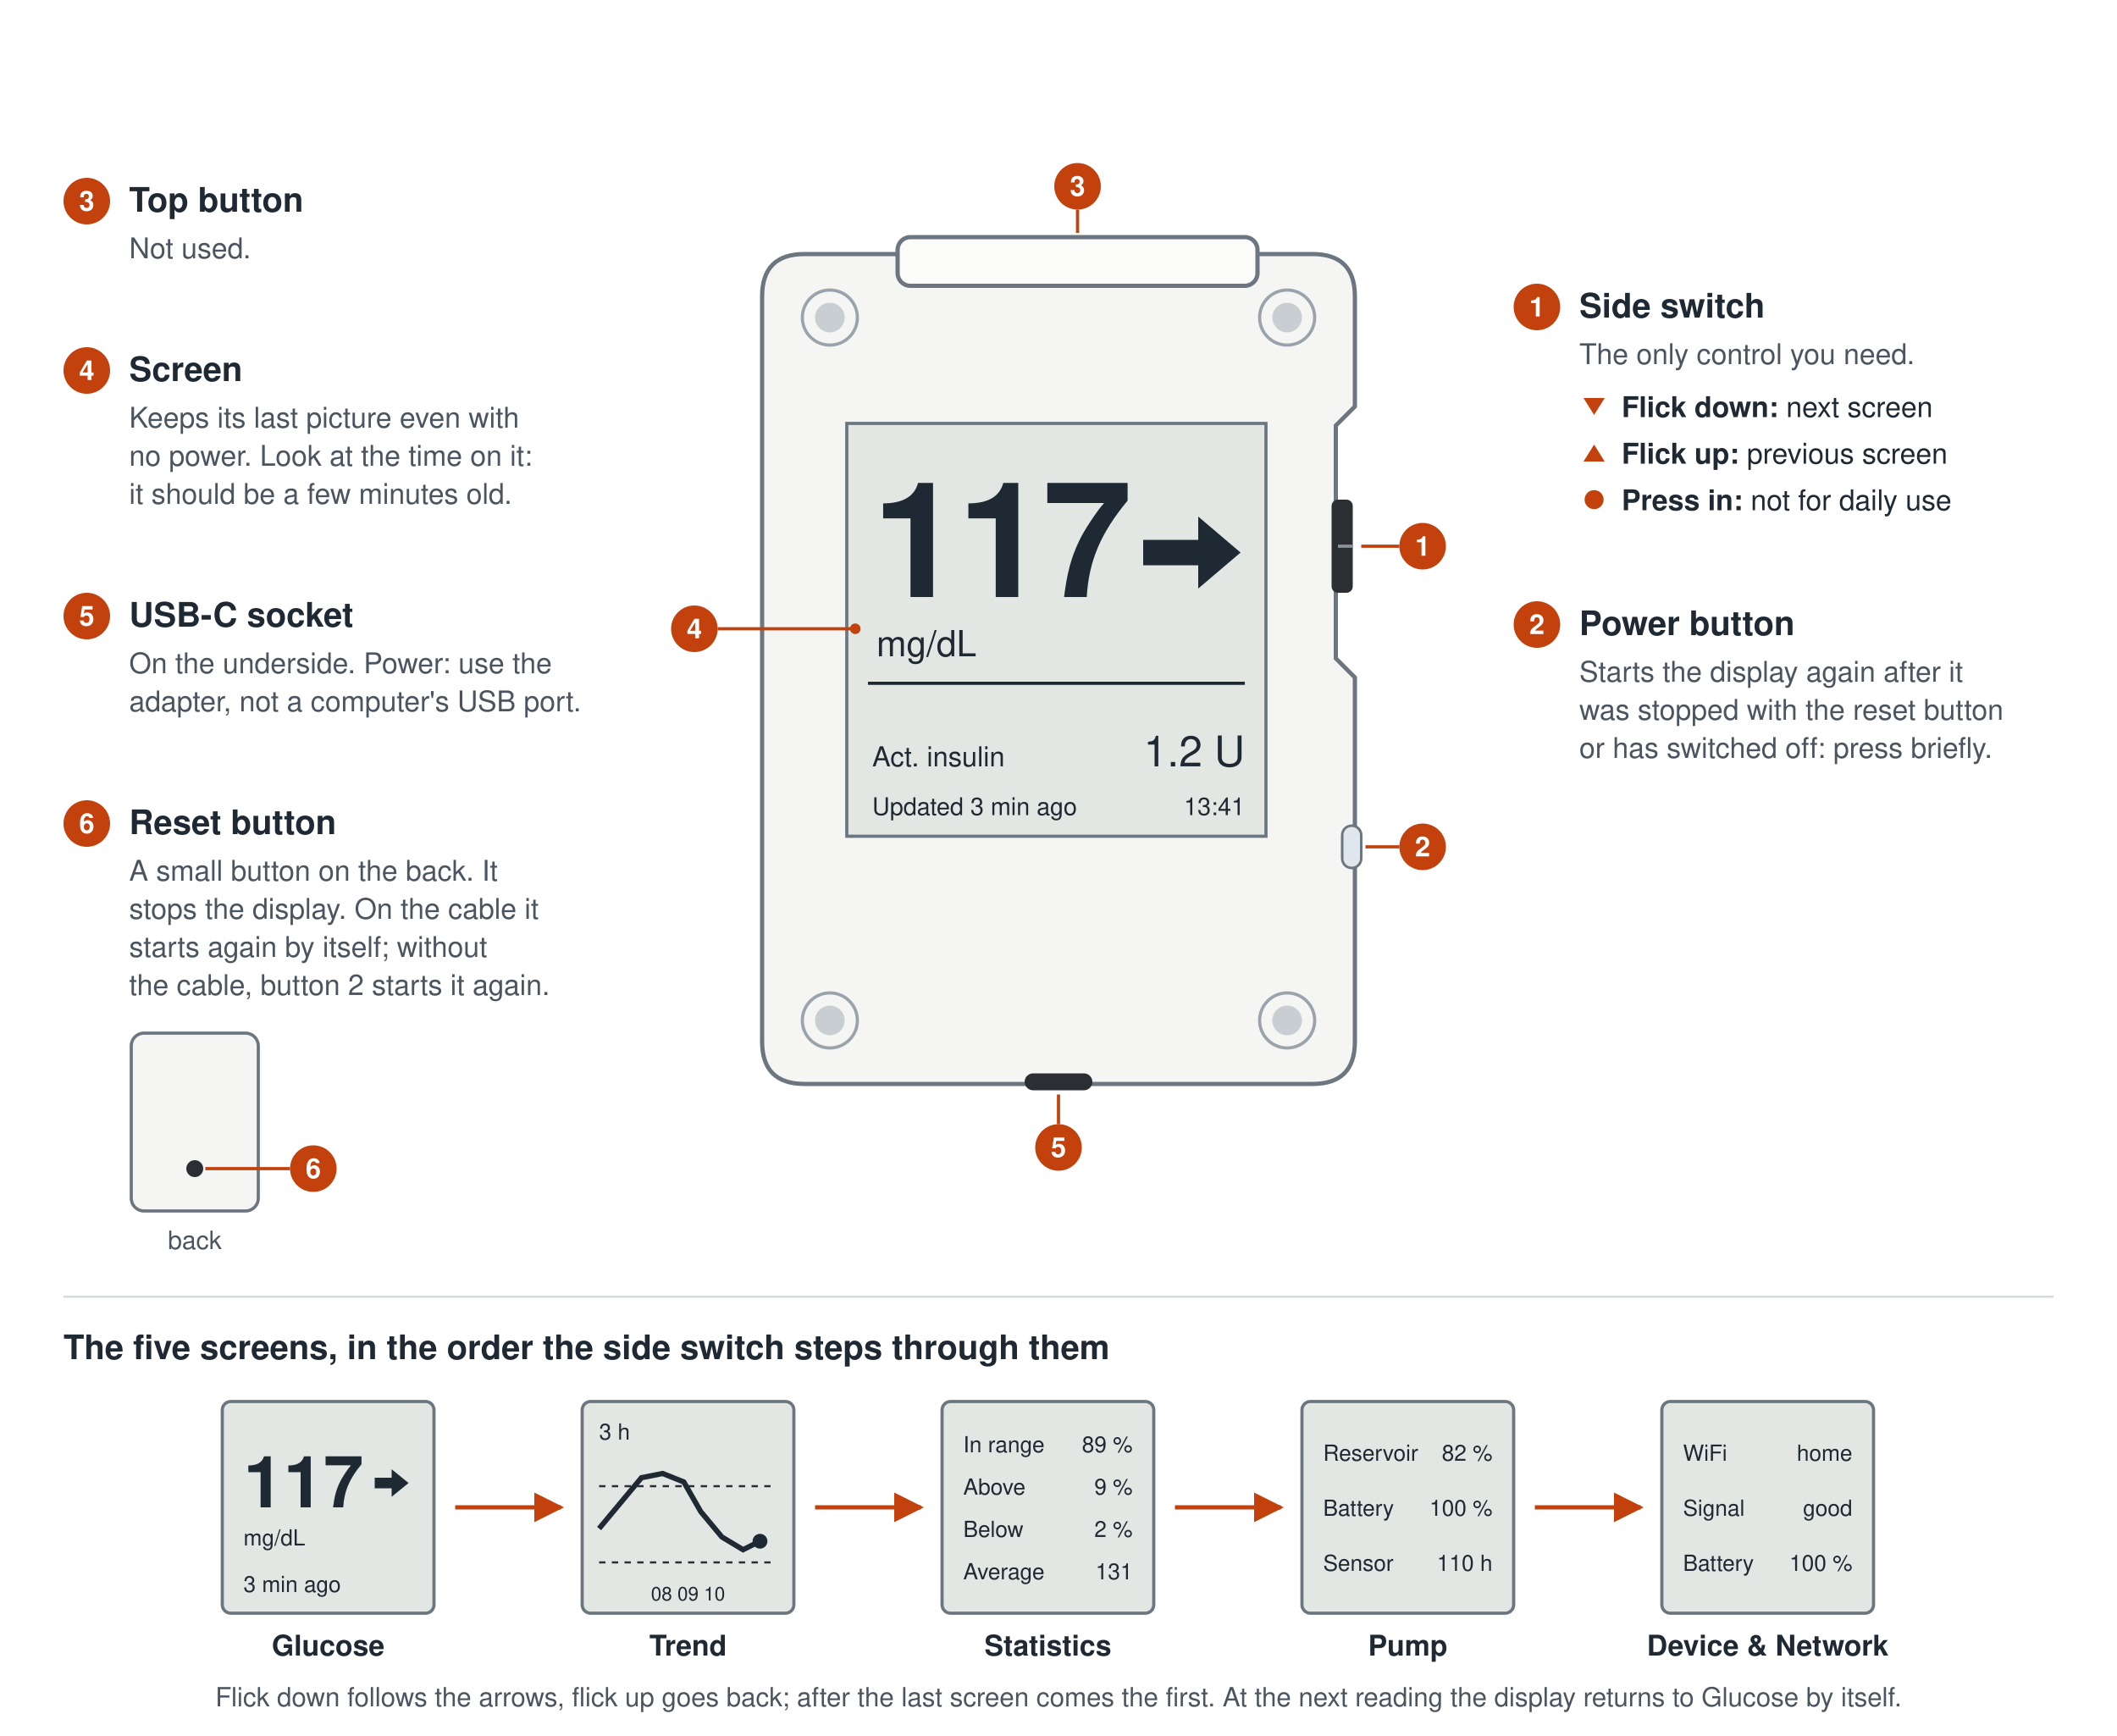
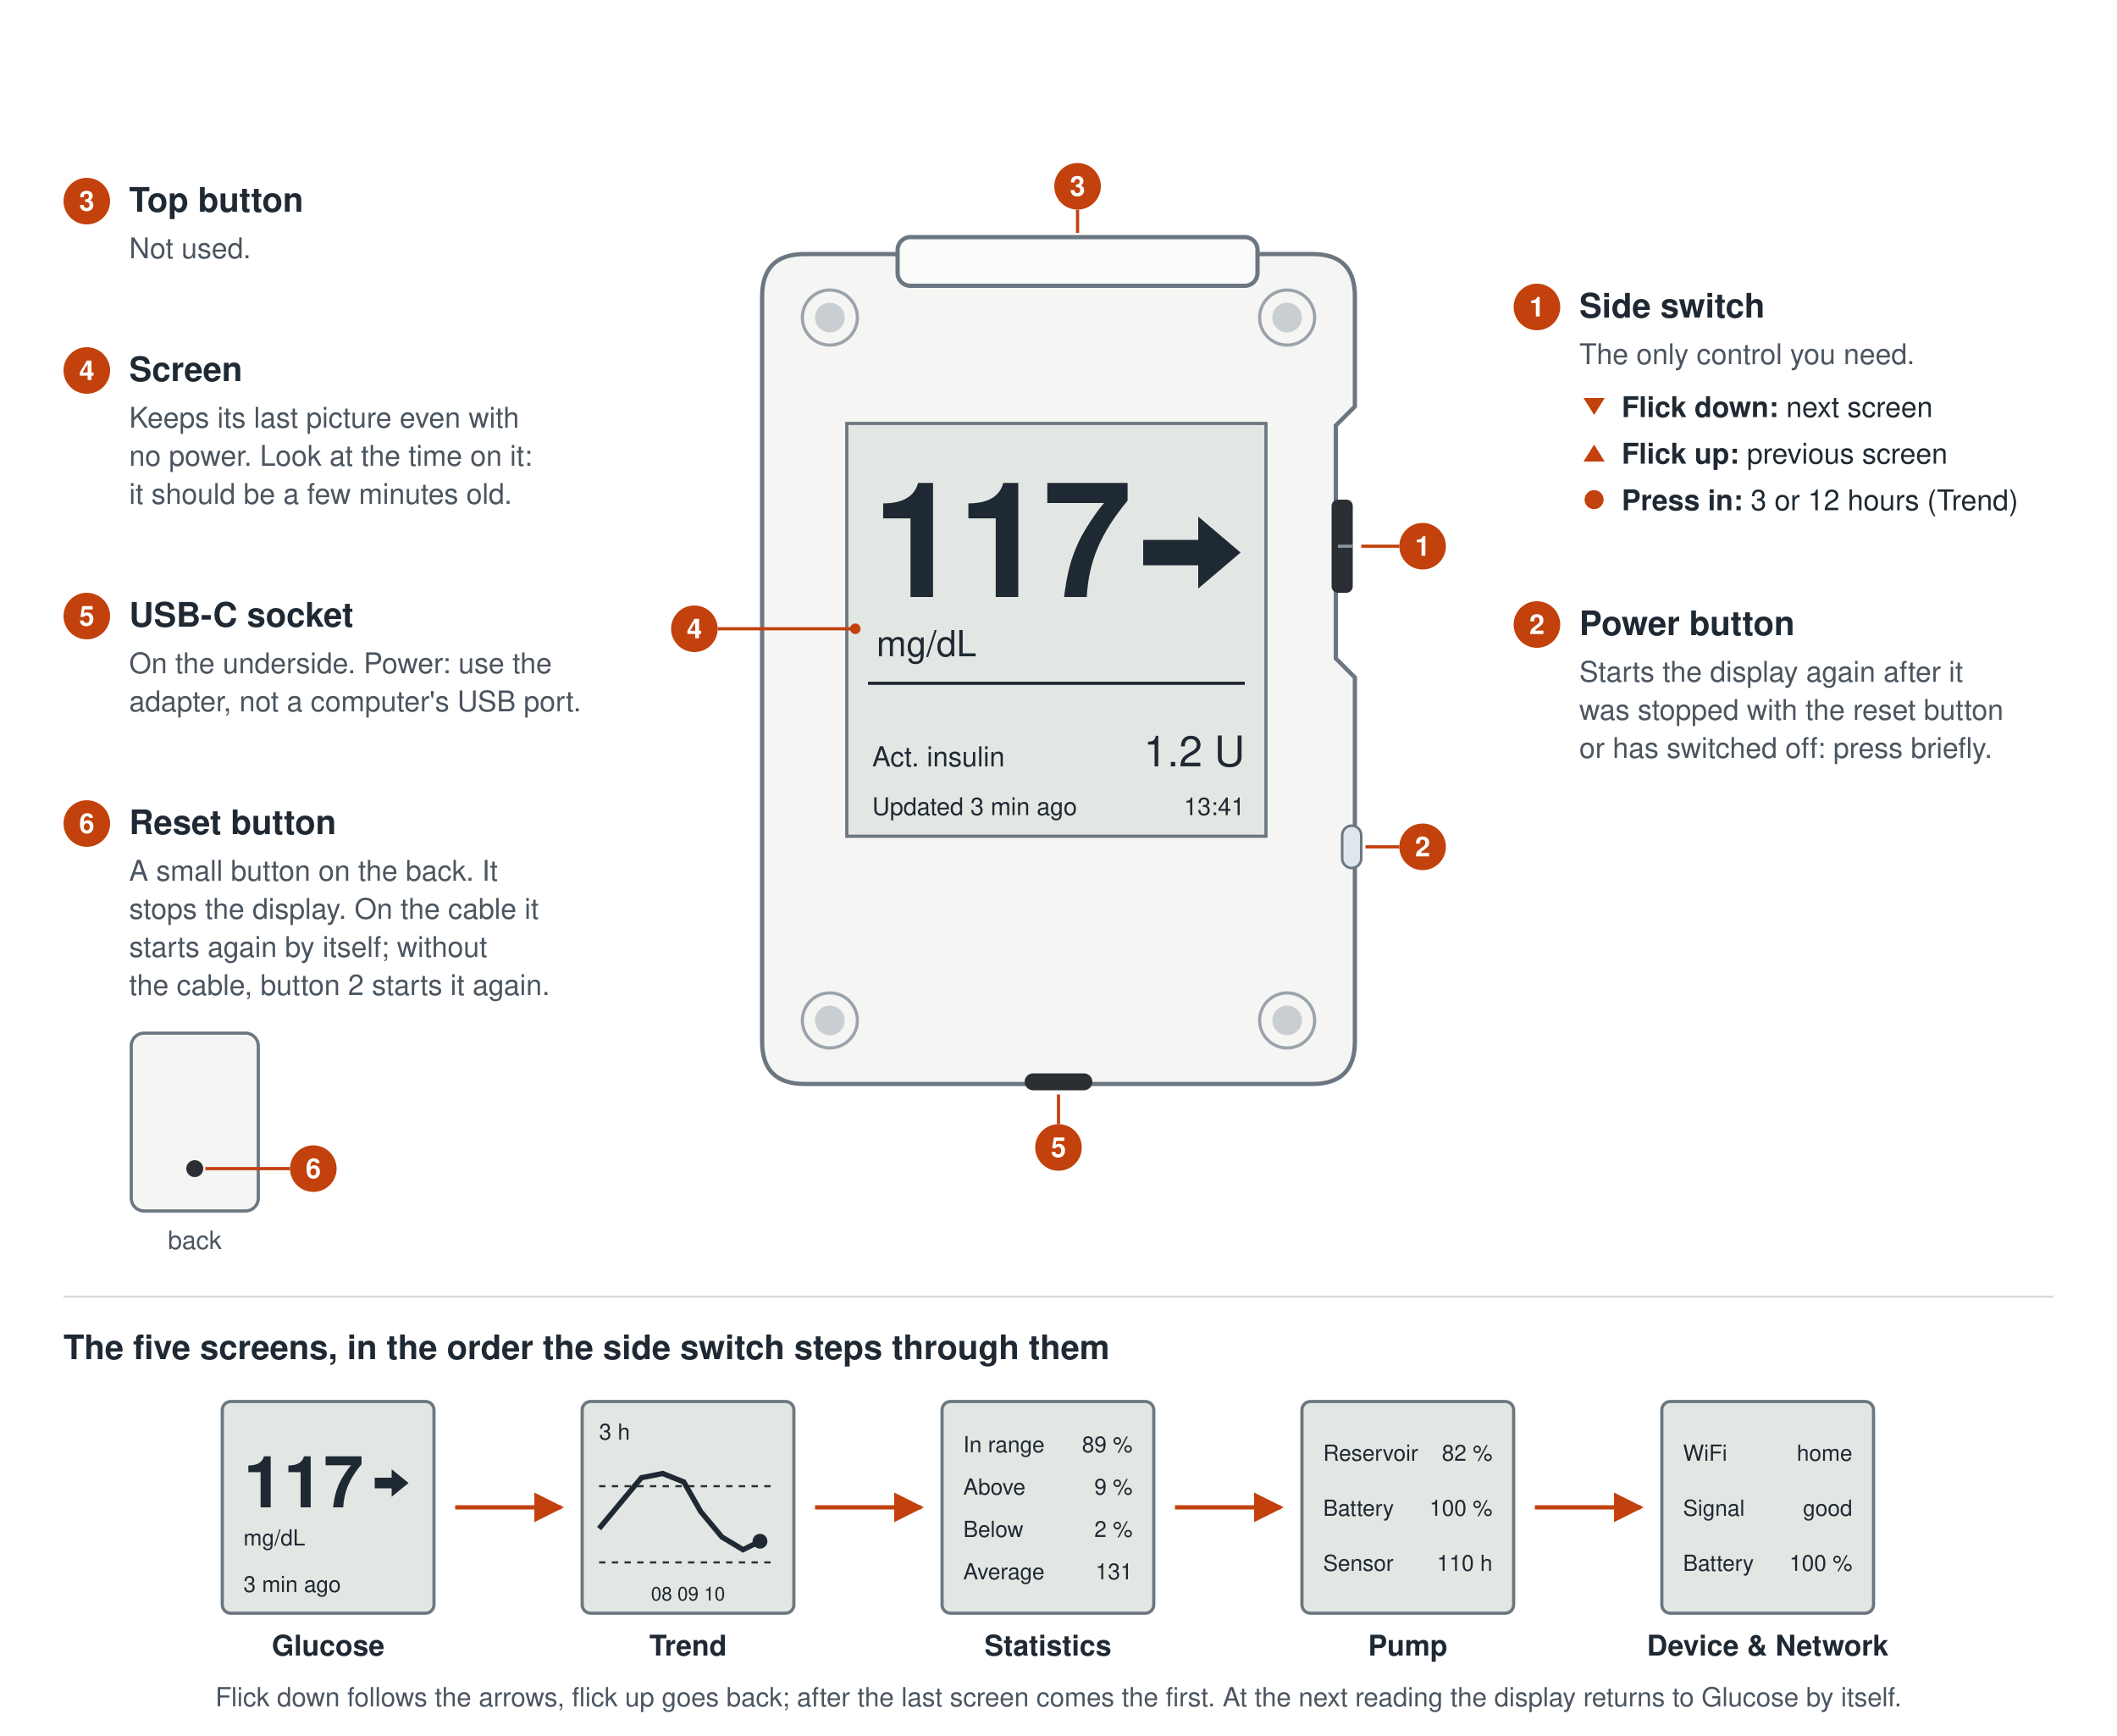
<svg xmlns="http://www.w3.org/2000/svg" viewBox="0 0 1000 820" width="1000" height="820" font-family="Helvetica, Arial, sans-serif" role="img" aria-labelledby="t d">
  <defs>
    <marker id="arrow" viewBox="0 0 10 10" refX="9" refY="5" markerWidth="7" markerHeight="7" orient="auto">
      <path d="M0 0 L10 5 L0 10 z" fill="#c2410c" />
    </marker>
    <g id="mini">
      <rect width="100" height="100" rx="4" fill="#e3e7e3" stroke="#6b7680" stroke-width="1.5" />
    </g>
  </defs>
  <rect width="1000" height="820" fill="#ffffff" />
  <path d="M380 120 H620 Q640 120 640 140 V192 L631 201 V311 L640 320 V492            Q640 512 620 512 H380 Q360 512 360 492 V140 Q360 120 380 120 Z" fill="#f5f5f3" stroke="#6b7680" stroke-width="2" />
  <rect x="424" y="112" width="170" height="23" rx="6" fill="#fbfbfa" stroke="#6b7680" stroke-width="2" />
  <g fill="#f5f5f3" stroke="#9aa3ab" stroke-width="1.5">
    <circle cx="392" cy="150" r="13" />
    <circle cx="608" cy="150" r="13" />
    <circle cx="392" cy="482" r="13" />
    <circle cx="608" cy="482" r="13" />
  </g>
  <g fill="#c9ced2">
    <circle cx="392" cy="150" r="7" />
    <circle cx="608" cy="150" r="7" />
    <circle cx="392" cy="482" r="7" />
    <circle cx="608" cy="482" r="7" />
  </g>
  <rect x="629" y="236" width="10" height="44" rx="3" fill="#2b2f33" />
  <path d="M632 258 H639" stroke="#8a939b" stroke-width="1.5" />
  <rect x="634" y="390" width="9" height="20" rx="4.5" fill="#dfe7ec" stroke="#6b7680" stroke-width="1.2" />
  <rect x="484" y="507" width="32" height="8" rx="4" fill="#2b2f33" />
  <rect x="400" y="200" width="198" height="195" fill="#e3e7e3" stroke="#6b7680" stroke-width="1.5" />
  <g fill="#1f2933">
    <text x="412" y="282" font-size="76" font-weight="bold" letter-spacing="-2">117</text>
    <path d="M540 255 h26 v-11 l20 17 l-20 17 v-11 h-26 z" />
    <text x="414" y="310" font-size="17">mg/dL</text>
    <rect x="410" y="322" width="178" height="1.5" />
    <text x="412" y="362" font-size="13">Act. insulin</text>
    <text x="588" y="362" font-size="20" text-anchor="end">1.2 U</text>
    <text x="412" y="385" font-size="11.5">Updated 3 min ago</text>
    <text x="588" y="385" font-size="11.5" text-anchor="end">13:41</text>
  </g>
  <g stroke="#c2410c" stroke-width="1.5" fill="none">
    <path d="M643 258 H661" />
    <path d="M645 400 H661" />
    <path d="M509 99 V110" />
    <path d="M339 297 H402" />
    <path d="M500 517 V531" />
  </g>
  <circle cx="404" cy="297" r="2.5" fill="#c2410c" />
  <g font-size="13" font-weight="bold" text-anchor="middle">
    <g fill="#c2410c">
      <circle cx="672" cy="258" r="11" />
      <circle cx="672" cy="400" r="11" />
      <circle cx="509" cy="88" r="11" />
      <circle cx="328" cy="297" r="11" />
      <circle cx="500" cy="542" r="11" />
    </g>
    <g fill="#ffffff">
      <text x="672" y="262.5">1</text>
      <text x="672" y="404.5">2</text>
      <text x="509" y="92.5">3</text>
      <text x="328" y="301.5">4</text>
      <text x="500" y="546.5">5</text>
    </g>
  </g>
  <g fill="#1f2933" font-size="13.5">
    <circle cx="726" cy="145" r="11" fill="#c2410c" />
    <text x="726" y="149.500" font-size="13" font-weight="bold" fill="#ffffff" text-anchor="middle">1</text>
    <text x="746" y="150" font-size="16" font-weight="bold">Side switch</text>
    <text x="746" y="172" fill="#4b5560">The only control you need.</text>
    <path d="M748 188 h10 l-5 8 z" fill="#c2410c" />
    <text x="766" y="197">
      <tspan font-weight="bold">Flick down:</tspan> next screen</text>
    <path d="M748 218 h10 l-5 -8 z" fill="#c2410c" />
    <text x="766" y="219">
      <tspan font-weight="bold">Flick up:</tspan> previous screen</text>
    <circle cx="753" cy="236" r="4.5" fill="#c2410c" />
    <text x="766" y="241">
-       <tspan font-weight="bold">Press in:</tspan> not for daily use</text>
+       <tspan font-weight="bold">Press in:</tspan> 3 or 12 hours (Trend)</text>
    <circle cx="726" cy="295" r="11" fill="#c2410c" />
    <text x="726" y="299.500" font-size="13" font-weight="bold" fill="#ffffff" text-anchor="middle">2</text>
    <text x="746" y="300" font-size="16" font-weight="bold">Power button</text>
    <text x="746" y="322" fill="#4b5560">Starts the display again after it</text>
    <text x="746" y="340" fill="#4b5560">was stopped with the reset button</text>
    <text x="746" y="358" fill="#4b5560">or has switched off: press briefly.</text>
  </g>
  <g fill="#1f2933" font-size="13.5">
    <circle cx="41" cy="95" r="11" fill="#c2410c" />
    <text x="41" y="99.500" font-size="13" font-weight="bold" fill="#ffffff" text-anchor="middle">3</text>
    <text x="61" y="100" font-size="16" font-weight="bold">Top button</text>
    <text x="61" y="122" fill="#4b5560">Not used.</text>
    <circle cx="41" cy="175" r="11" fill="#c2410c" />
    <text x="41" y="179.500" font-size="13" font-weight="bold" fill="#ffffff" text-anchor="middle">4</text>
    <text x="61" y="180" font-size="16" font-weight="bold">Screen</text>
    <text x="61" y="202" fill="#4b5560">Keeps its last picture even with</text>
    <text x="61" y="220" fill="#4b5560">no power. Look at the time on it:</text>
    <text x="61" y="238" fill="#4b5560">it should be a few minutes old.</text>
    <circle cx="41" cy="291" r="11" fill="#c2410c" />
    <text x="41" y="295.500" font-size="13" font-weight="bold" fill="#ffffff" text-anchor="middle">5</text>
    <text x="61" y="296" font-size="16" font-weight="bold">USB-C socket</text>
    <text x="61" y="318" fill="#4b5560">On the underside. Power: use the</text>
    <text x="61" y="336" fill="#4b5560">adapter, not a computer's USB port.</text>
    <circle cx="41" cy="389" r="11" fill="#c2410c" />
    <text x="41" y="393.500" font-size="13" font-weight="bold" fill="#ffffff" text-anchor="middle">6</text>
    <text x="61" y="394" font-size="16" font-weight="bold">Reset button</text>
    <text x="61" y="416" fill="#4b5560">A small button on the back. It</text>
    <text x="61" y="434" fill="#4b5560">stops the display. On the cable it</text>
    <text x="61" y="452" fill="#4b5560">starts again by itself; without</text>
    <text x="61" y="470" fill="#4b5560">the cable, button 2 starts it again.</text>
  </g>
  <g>
    <rect x="62" y="488" width="60" height="84" rx="6" fill="#f5f5f3" stroke="#6b7680" stroke-width="1.5" />
    <circle cx="92" cy="552" r="4" fill="#2b2f33" />
    <path d="M97 552 H137" stroke="#c2410c" stroke-width="1.5" />
    <circle cx="148" cy="552" r="11" fill="#c2410c" />
    <text x="148" y="556.500" font-size="13" font-weight="bold" fill="#ffffff" text-anchor="middle">6</text>
    <text x="92" y="590" font-size="12" fill="#4b5560" text-anchor="middle">back</text>
  </g>
  <rect x="30" y="612" width="940" height="1" fill="#d5dade" />
  <text x="30" y="642" font-size="16" font-weight="bold" fill="#1f2933">The five screens, in the order the side switch steps through them</text>
  <g font-size="10.5" fill="#1f2933">
    <g transform="translate(105 662)">
      <use href="#mini" />
      <text x="10" y="50" font-size="34" font-weight="bold">117</text>
      <path d="M72 36 h8 v-4 l8 6.500 l-8 6.500 v-4 h-8 z" />
      <text x="10" y="68">mg/dL</text>
      <text x="10" y="90">3 min ago</text>
    </g>
    <g transform="translate(275 662)">
      <use href="#mini" />
      <text x="8" y="18">3 h</text>
      <path d="M8 40 H92 M8 76 H92" stroke="#2b2f33" stroke-width="1" stroke-dasharray="3 3" />
      <polyline points="8,60 18,48 28,36 38,34 48,38 56,52 66,64 76,70 84,66" fill="none" stroke="#1f2933" stroke-width="2.5" />
      <circle cx="84" cy="66" r="3.5" fill="#1f2933" />
      <text x="50" y="94" text-anchor="middle" font-size="9">08   09   10</text>
    </g>
    <g transform="translate(445 662)">
      <use href="#mini" />
      <text x="10" y="24">In range</text>
      <text x="90" y="24" text-anchor="end">89 %</text>
      <text x="10" y="44">Above</text>
      <text x="90" y="44" text-anchor="end">9 %</text>
      <text x="10" y="64">Below</text>
      <text x="90" y="64" text-anchor="end">2 %</text>
      <text x="10" y="84">Average</text>
      <text x="90" y="84" text-anchor="end">131</text>
    </g>
    <g transform="translate(615 662)">
      <use href="#mini" />
      <text x="10" y="28">Reservoir</text>
      <text x="90" y="28" text-anchor="end">82 %</text>
      <text x="10" y="54">Battery</text>
      <text x="90" y="54" text-anchor="end">100 %</text>
      <text x="10" y="80">Sensor</text>
      <text x="90" y="80" text-anchor="end">110 h</text>
    </g>
    <g transform="translate(785 662)">
      <use href="#mini" />
      <text x="10" y="28">WiFi</text>
      <text x="90" y="28" text-anchor="end">home</text>
      <text x="10" y="54">Signal</text>
      <text x="90" y="54" text-anchor="end">good</text>
      <text x="10" y="80">Battery</text>
      <text x="90" y="80" text-anchor="end">100 %</text>
    </g>
  </g>
  <g stroke="#c2410c" stroke-width="2" fill="none" marker-end="url(#arrow)">
    <path d="M215 712 H265" />
    <path d="M385 712 H435" />
    <path d="M555 712 H605" />
    <path d="M725 712 H775" />
  </g>
  <g font-size="13.5" font-weight="bold" fill="#1f2933" text-anchor="middle">
    <text x="155" y="782">Glucose</text>
    <text x="325" y="782">Trend</text>
    <text x="495" y="782">Statistics</text>
    <text x="665" y="782">Pump</text>
    <text x="835" y="782">Device &amp; Network</text>
  </g>
  <text x="500" y="806" font-size="12.5" fill="#4b5560" text-anchor="middle">Flick down follows the arrows, flick up goes back; after the last screen comes the first. At the next reading the display returns to Glucose by itself.</text>
</svg>
